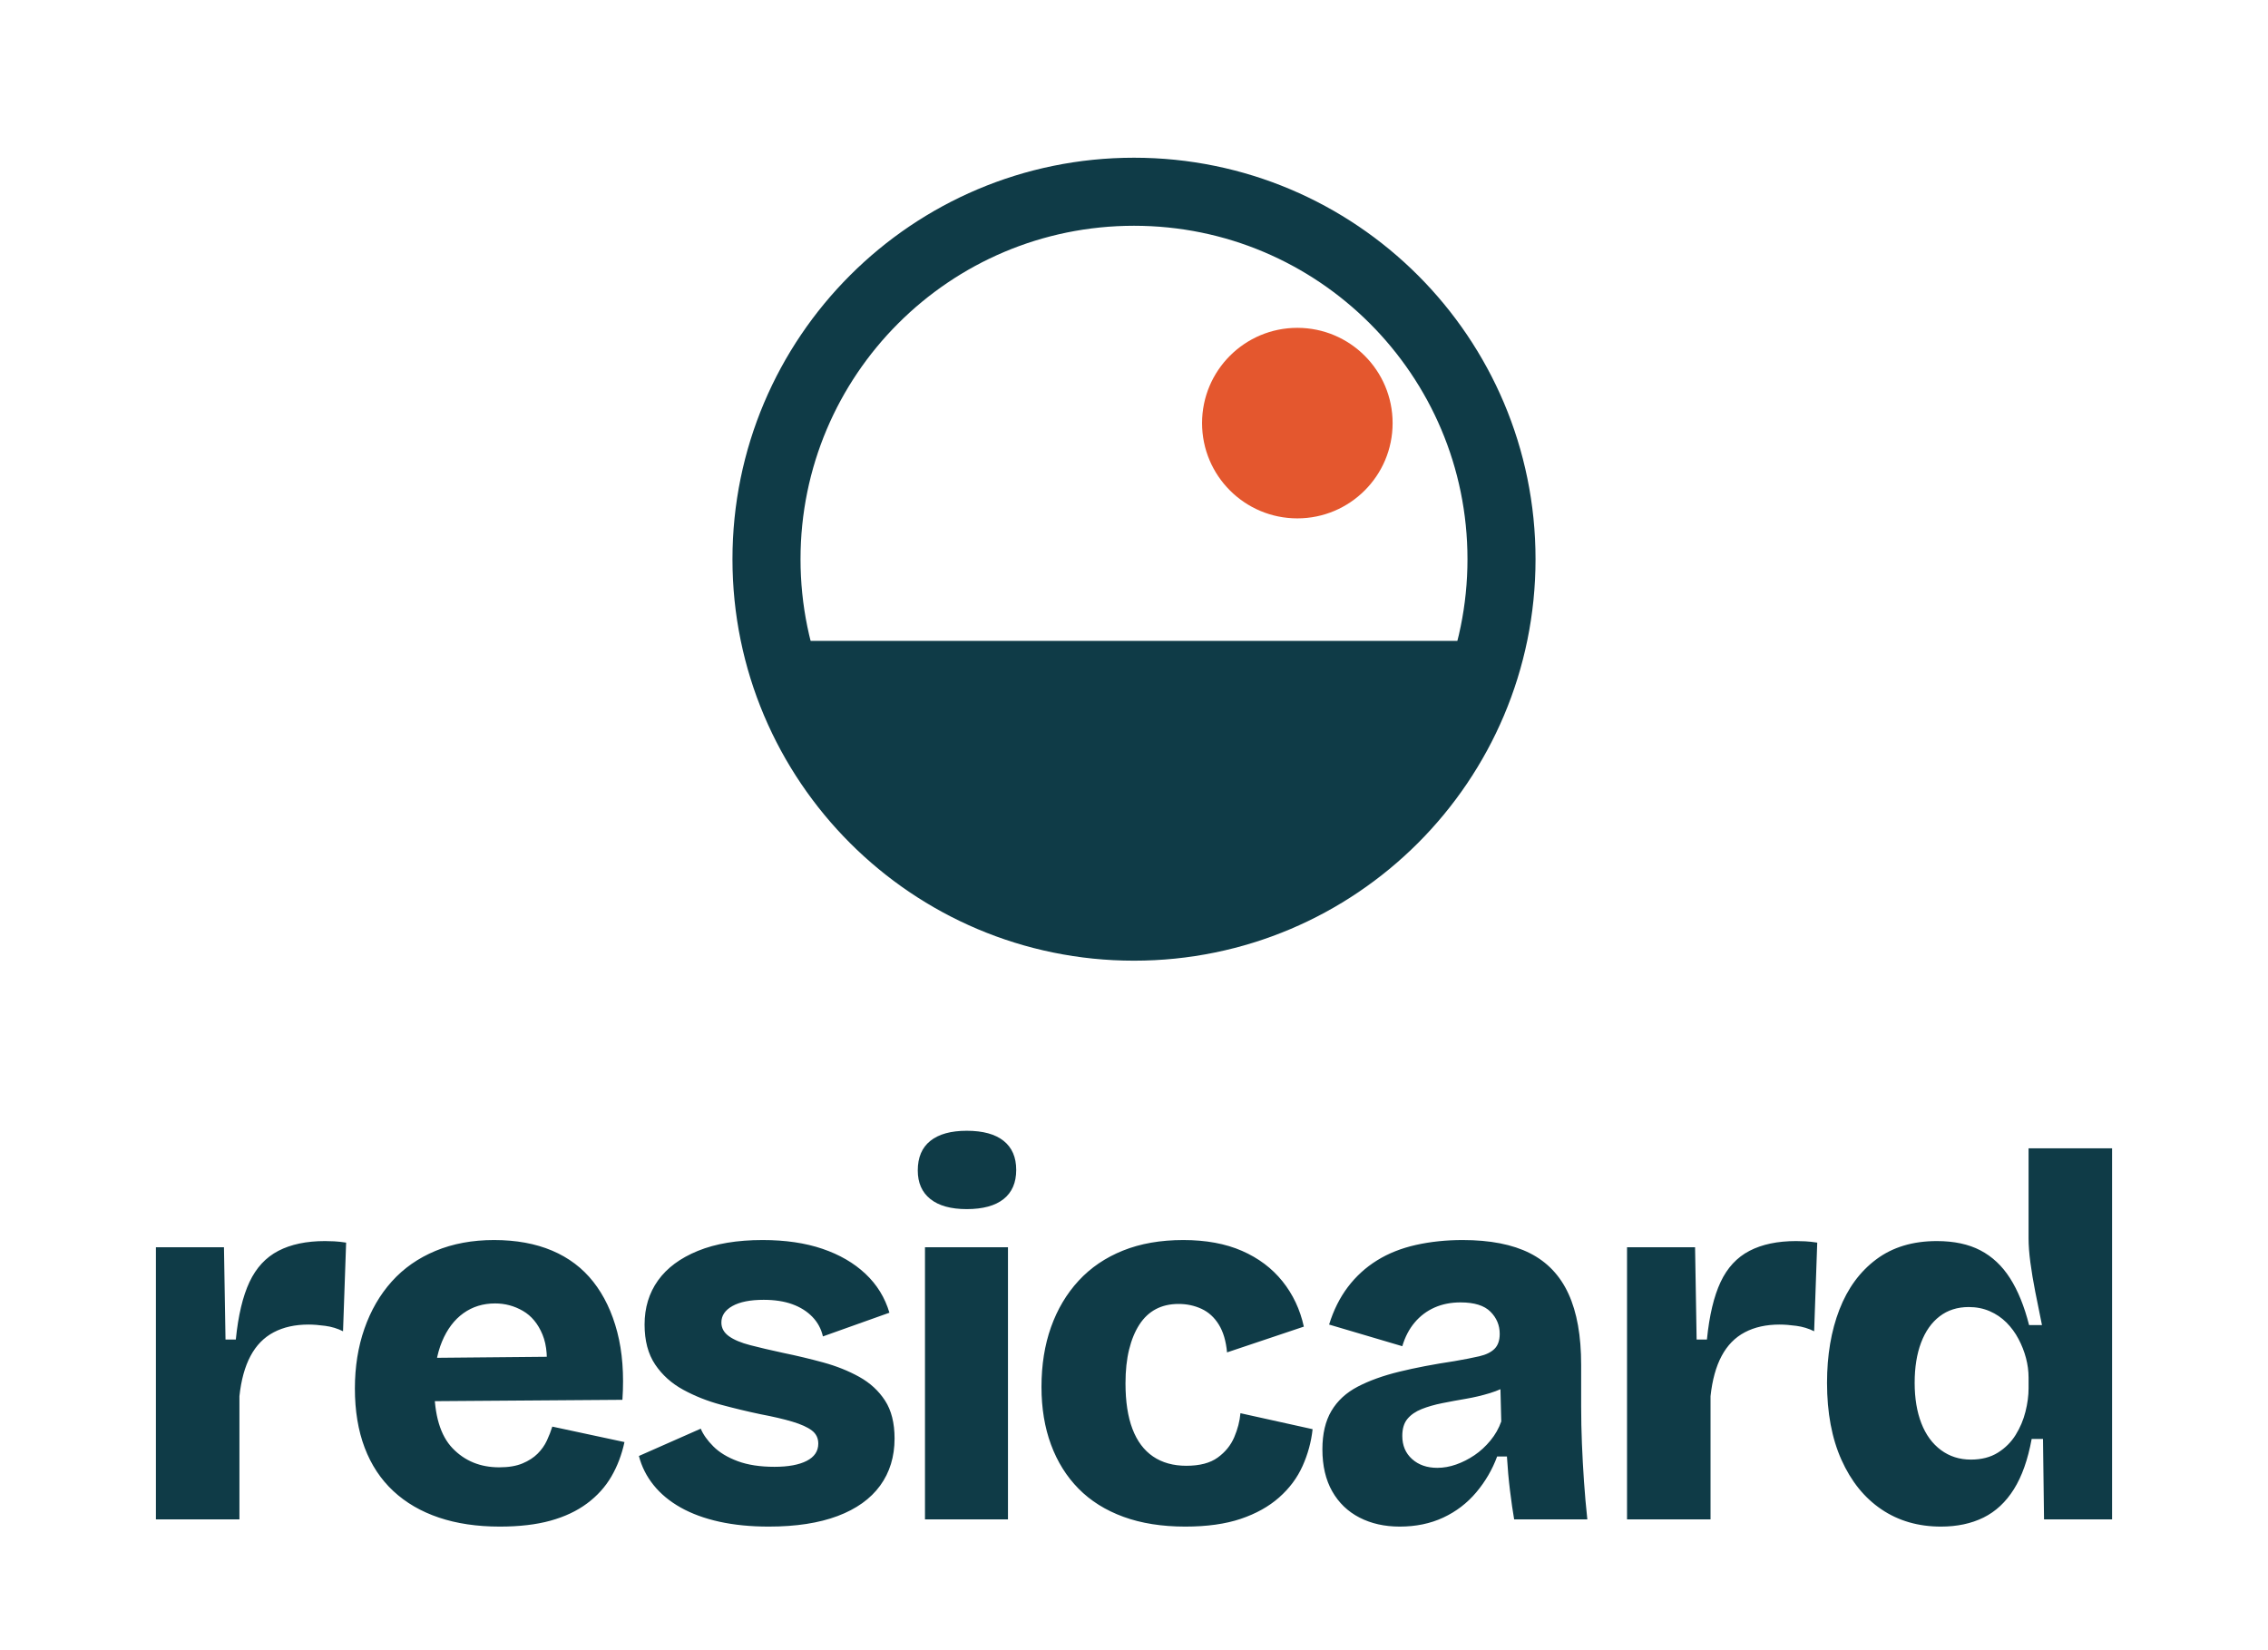
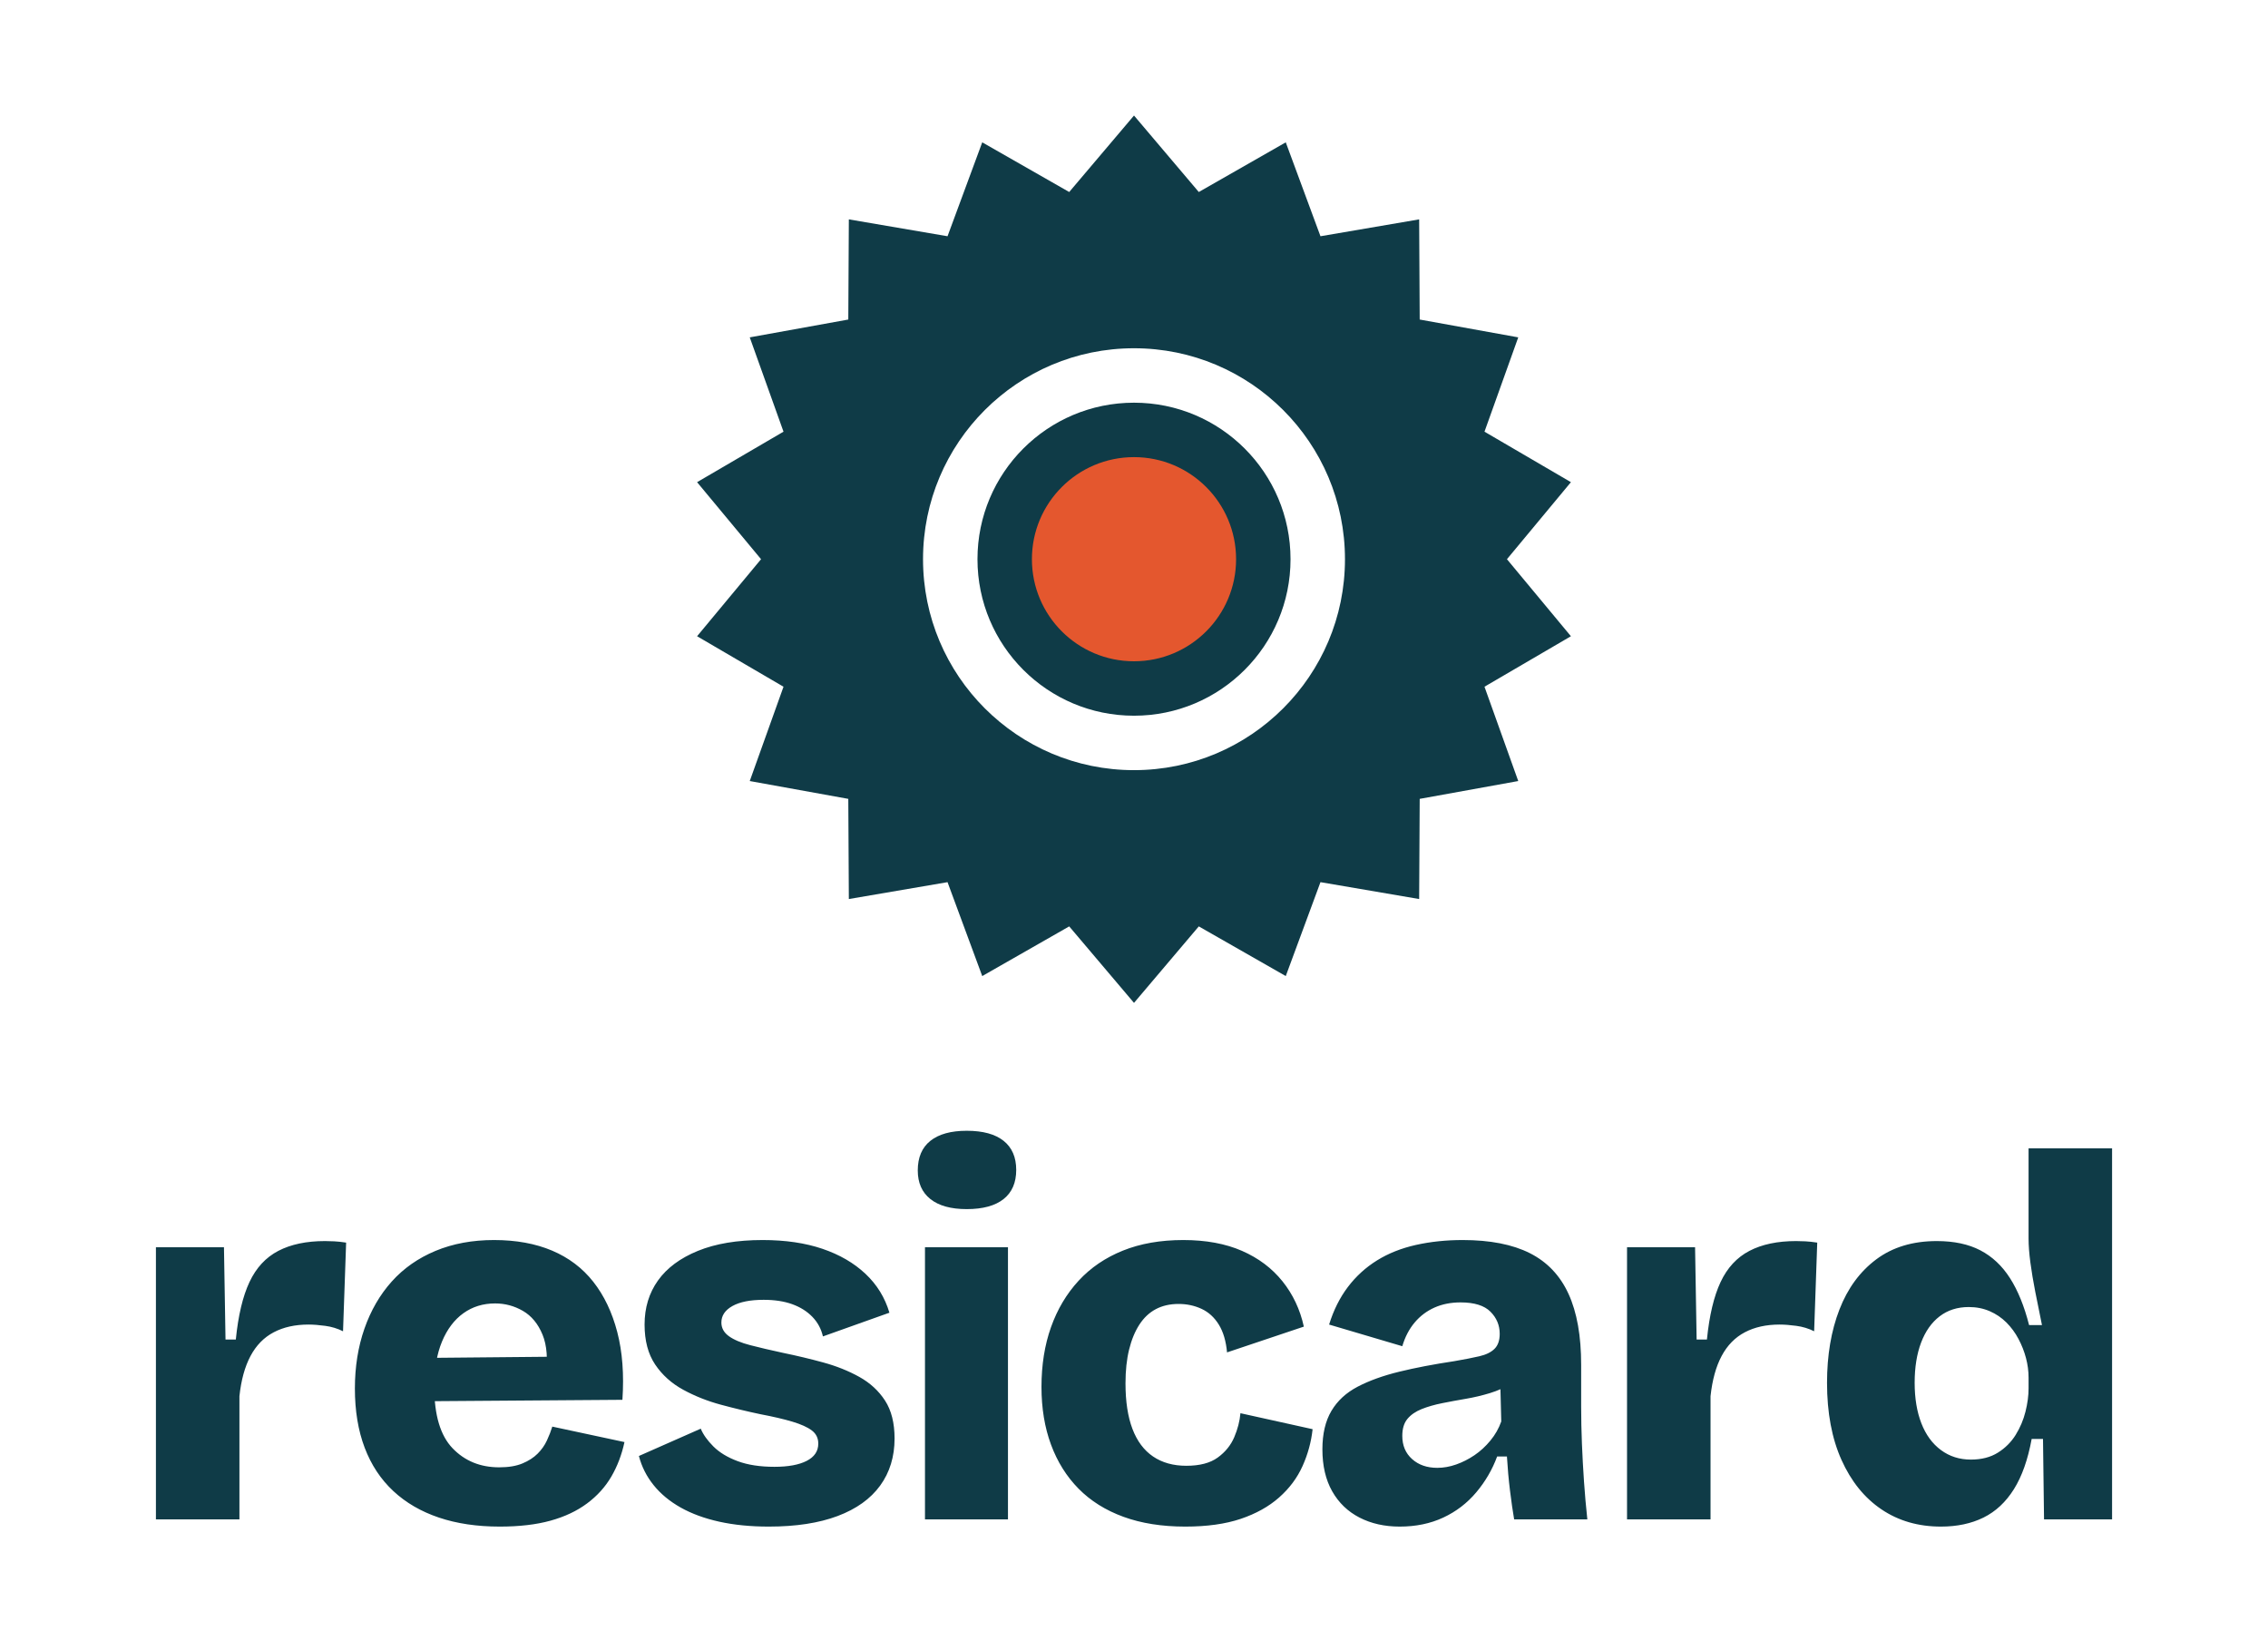
- <svg xmlns="http://www.w3.org/2000/svg" width="440" height="320" viewBox="0 0 440 320">
+ <svg xmlns="http://www.w3.org/2000/svg" width="440" height="320" viewBox="0 0 440 320" role="img" aria-label="Resicard">
  <g transform="translate(135.5,24) scale(2.640625)">
-     <circle cx="32" cy="32" r="27" fill="none" stroke="#0F3B47" stroke-width="5" />
-     <path d="M5.68 38 A 27 27 0 0 0 58.32 38 Z" fill="#0F3B47" />
-     <circle cx="44" cy="22" r="7" fill="#E4572E" />
+     <path fill-rule="evenodd" clip-rule="evenodd" d="M32.00 -0.60L36.76 5.02L43.15 1.37L45.70 8.27L52.95 7.03L52.99 14.39L60.23 15.70L57.75 22.63L64.10 26.34L59.40 32.00L64.10 37.66L57.75 41.37L60.23 48.30L52.99 49.61L52.95 56.97L45.70 55.73L43.15 62.63L36.76 58.98L32.00 64.60L27.24 58.98L20.85 62.63L18.30 55.73L11.05 56.97L11.01 49.61L3.77 48.30L6.25 41.37L-0.10 37.66L4.60 32.00L-0.10 26.34L6.25 22.63L3.77 15.70L11.01 14.39L11.05 7.03L18.30 8.27L20.85 1.37L27.24 5.02L32.00 -0.60ZM16.50 32a15.5 15.5 0 1 0 31.00 0a15.5 15.5 0 1 0 -31.00 0ZM20.50 32a11.5 11.5 0 1 0 23.00 0a11.5 11.5 0 1 0 -23.00 0Z" fill="#0F3B47" />
+     <circle cx="32" cy="32" r="7.5" fill="#E4572E" />
  </g>
  <path transform="translate(24.05,294.8)" fill="#0F3B47" d="M6.2 0.0V-24.5V-52.8H19.4L19.7 -34.9H21.7Q22.4 -41.9 24.35 -46.05Q26.3 -50.2 29.95 -52.1Q33.6 -54.0 39.0 -54.0Q39.8 -54.0 40.8 -53.95Q41.8 -53.9 43.1 -53.7L42.5 -36.5Q40.9 -37.3 39.05 -37.55Q37.2 -37.8 35.8 -37.8Q31.9 -37.8 29.05 -36.3Q26.2 -34.8 24.55 -31.7Q22.9 -28.6 22.4 -23.9V0.0Z M72.9 1.4Q66.3 1.4 61.1 -0.35Q55.9 -2.1 52.25 -5.5Q48.6 -8.9 46.7 -13.9Q44.8 -18.9 44.8 -25.4Q44.8 -31.7 46.65 -37.0Q48.5 -42.3 51.95 -46.15Q55.4 -50.0 60.45 -52.1Q65.5 -54.2 71.8 -54.2Q78.2 -54.2 83.05 -52.15Q87.9 -50.1 91.05 -46.1Q94.2 -42.1 95.7 -36.35Q97.2 -30.6 96.7 -23.2L55.4 -22.9V-31.3L87.5 -31.6L81.8 -27.7Q82.5 -32.7 81.2 -35.85Q79.9 -39.0 77.4 -40.45Q74.9 -41.9 72.0 -41.9Q68.5 -41.9 65.85 -40.0Q63.2 -38.1 61.7 -34.5Q60.2 -30.9 60.2 -25.7Q60.2 -17.5 63.75 -13.8Q67.3 -10.1 72.8 -10.1Q75.5 -10.1 77.3 -10.85Q79.1 -11.6 80.25 -12.75Q81.4 -13.9 82.05 -15.3Q82.7 -16.7 83.1 -18.0L97.1 -15.0Q96.3 -11.3 94.55 -8.3Q92.8 -5.3 89.85 -3.1Q86.9 -0.9 82.75 0.25Q78.6 1.4 72.9 1.4Z M125.1 1.4Q119.8 1.4 115.5 0.45Q111.2 -0.5 108 -2.3Q104.8 -4.1 102.75 -6.65Q100.7 -9.2 99.9 -12.3L111.9 -17.6Q112.6 -15.9 114.35 -14.15Q116.1 -12.4 119.05 -11.3Q122 -10.2 126.2 -10.2Q130.2 -10.2 132.45 -11.35Q134.7 -12.5 134.7 -14.7Q134.7 -16.3 133.45 -17.25Q132.2 -18.2 129.7 -18.95Q127.2 -19.7 123.5 -20.4Q119.7 -21.2 115.8 -22.25Q111.9 -23.3 108.5 -25.15Q105.1 -27.0 103.05 -30.05Q101 -33.1 101 -37.8Q101 -42.7 103.6 -46.35Q106.2 -50.0 111.35 -52.1Q116.5 -54.2 123.9 -54.2Q130.5 -54.2 135.5 -52.5Q140.5 -50.8 143.85 -47.65Q147.2 -44.5 148.5 -40.1L135.6 -35.5Q135.1 -37.7 133.55 -39.3Q132.0 -40.9 129.65 -41.75Q127.3 -42.6 124.1 -42.6Q120.2 -42.6 118.05 -41.4Q115.9 -40.2 115.9 -38.2Q115.9 -36.6 117.35 -35.55Q118.8 -34.5 121.5 -33.8Q124.2 -33.1 127.9 -32.3Q131.8 -31.5 135.65 -30.45Q139.5 -29.4 142.65 -27.65Q145.8 -25.9 147.65 -23.05Q149.5 -20.2 149.5 -15.7Q149.5 -10.4 146.7 -6.55Q143.9 -2.7 138.45 -0.65Q133.0 1.4 125.1 1.4Z M155.4 0.0V-52.8H171.5V0.0ZM163.5 -60.2Q158.9 -60.2 156.45 -62.15Q154 -64.1 154 -67.7Q154 -71.5 156.45 -73.45Q158.9 -75.4 163.5 -75.4Q168.2 -75.4 170.65 -73.45Q173.1 -71.5 173.1 -67.8Q173.1 -64.1 170.65 -62.15Q168.2 -60.2 163.5 -60.2Z M205.9 1.4Q199.1 1.4 193.9 -0.5Q188.7 -2.4 185.2 -5.95Q181.7 -9.5 179.85 -14.5Q178.0 -19.5 178.0 -25.7Q178.0 -32.1 179.85 -37.3Q181.7 -42.5 185.2 -46.3Q188.7 -50.1 193.8 -52.15Q198.9 -54.2 205.5 -54.2Q212.1 -54.2 216.9 -52.1Q221.7 -50.0 224.75 -46.2Q227.8 -42.4 228.9 -37.4L214.0 -32.4Q213.7 -35.7 212.4 -37.8Q211.1 -39.9 209.05 -40.85Q207.0 -41.8 204.6 -41.8Q202.1 -41.8 200.2 -40.8Q198.3 -39.8 197.0 -37.8Q195.7 -35.8 195.0 -32.95Q194.3 -30.1 194.3 -26.4Q194.3 -21.1 195.65 -17.55Q197.0 -14.0 199.65 -12.2Q202.3 -10.4 206.1 -10.4Q210.0 -10.4 212.2 -12.0Q214.4 -13.6 215.4 -15.95Q216.4 -18.3 216.6 -20.6L230.6 -17.5Q230.2 -13.8 228.65 -10.35Q227.1 -6.9 224.1 -4.25Q221.1 -1.6 216.65 -0.1Q212.2 1.4 205.9 1.4Z M247.5 1.4Q243.1 1.4 239.7 -0.35Q236.3 -2.1 234.4 -5.45Q232.5 -8.8 232.5 -13.6Q232.5 -18.1 234.25 -21.05Q236.0 -24.0 239.35 -25.75Q242.7 -27.5 247.4 -28.65Q252.1 -29.8 258.1 -30.7Q261.0 -31.2 262.95 -31.65Q264.9 -32.1 265.9 -33.1Q266.9 -34.1 266.9 -36.0Q266.9 -38.5 265.1 -40.3Q263.3 -42.1 259.3 -42.1Q256.5 -42.1 254.25 -41.1Q252.0 -40.1 250.4 -38.2Q248.8 -36.3 248.0 -33.6L233.8 -37.8Q235.1 -42.0 237.45 -45.1Q239.8 -48.2 243.1 -50.25Q246.4 -52.3 250.65 -53.25Q254.9 -54.2 259.7 -54.2Q267.7 -54.2 272.75 -51.65Q277.8 -49.1 280.25 -43.75Q282.7 -38.4 282.7 -30.0V-21.9Q282.7 -18.3 282.85 -14.65Q283.0 -11.0 283.25 -7.35Q283.5 -3.7 283.9 0.0H269.7Q269.3 -2.3 268.9 -5.55Q268.5 -8.8 268.3 -12.2H266.4Q265.0 -8.4 262.35 -5.25Q259.7 -2.1 255.95 -0.35Q252.2 1.4 247.5 1.4ZM254.8 -10.0Q256.6 -10.0 258.45 -10.65Q260.3 -11.3 262.0 -12.45Q263.7 -13.6 265.1 -15.3Q266.5 -17.0 267.2 -19.0L267.0 -26.9L269.2 -26.4Q267.3 -25.2 265.0 -24.5Q262.7 -23.8 260.35 -23.4Q258.0 -23.0 255.75 -22.55Q253.5 -22.1 251.75 -21.4Q250.0 -20.7 249.0 -19.5Q248.0 -18.3 248.0 -16.2Q248.0 -13.4 249.9 -11.7Q251.8 -10.0 254.8 -10.0Z M291.6 0.0V-24.5V-52.8H304.8L305.1 -34.9H307.1Q307.8 -41.9 309.75 -46.05Q311.7 -50.2 315.35 -52.1Q319.0 -54.0 324.4 -54.0Q325.2 -54.0 326.2 -53.95Q327.2 -53.9 328.5 -53.7L327.9 -36.5Q326.3 -37.3 324.45 -37.55Q322.6 -37.8 321.2 -37.8Q317.3 -37.8 314.45 -36.3Q311.6 -34.8 309.95 -31.7Q308.3 -28.6 307.8 -23.9V0.0Z M352.5 1.4Q345.9 1.4 340.95 -1.95Q336.0 -5.3 333.2 -11.55Q330.4 -17.8 330.4 -26.5Q330.4 -34.5 332.8 -40.7Q335.2 -46.9 339.95 -50.45Q344.7 -54.0 351.7 -54.0Q356.7 -54.0 360.15 -52.2Q363.6 -50.4 365.9 -46.8Q368.2 -43.2 369.6 -37.7H372.1Q371.4 -41.1 370.8 -44.15Q370.2 -47.2 369.85 -49.85Q369.5 -52.5 369.5 -54.5V-72.0H385.7V-25.8V0.0H372.5L372.3 -15.6H370.1Q369.0 -9.6 366.65 -5.85Q364.3 -2.1 360.75 -0.35Q357.2 1.4 352.5 1.4ZM358.3 -11.6Q361.4 -11.6 363.55 -12.95Q365.7 -14.3 367.0 -16.4Q368.3 -18.5 368.9 -20.9Q369.5 -23.3 369.5 -25.4V-27.5Q369.5 -29.4 369.0 -31.3Q368.5 -33.2 367.55 -35.0Q366.6 -36.8 365.2 -38.2Q363.8 -39.6 361.95 -40.4Q360.1 -41.2 357.9 -41.2Q354.6 -41.2 352.25 -39.4Q349.9 -37.6 348.65 -34.3Q347.4 -31.0 347.4 -26.5Q347.4 -22.0 348.7 -18.65Q350.0 -15.3 352.5 -13.45Q355.0 -11.6 358.3 -11.6Z" />
</svg>
